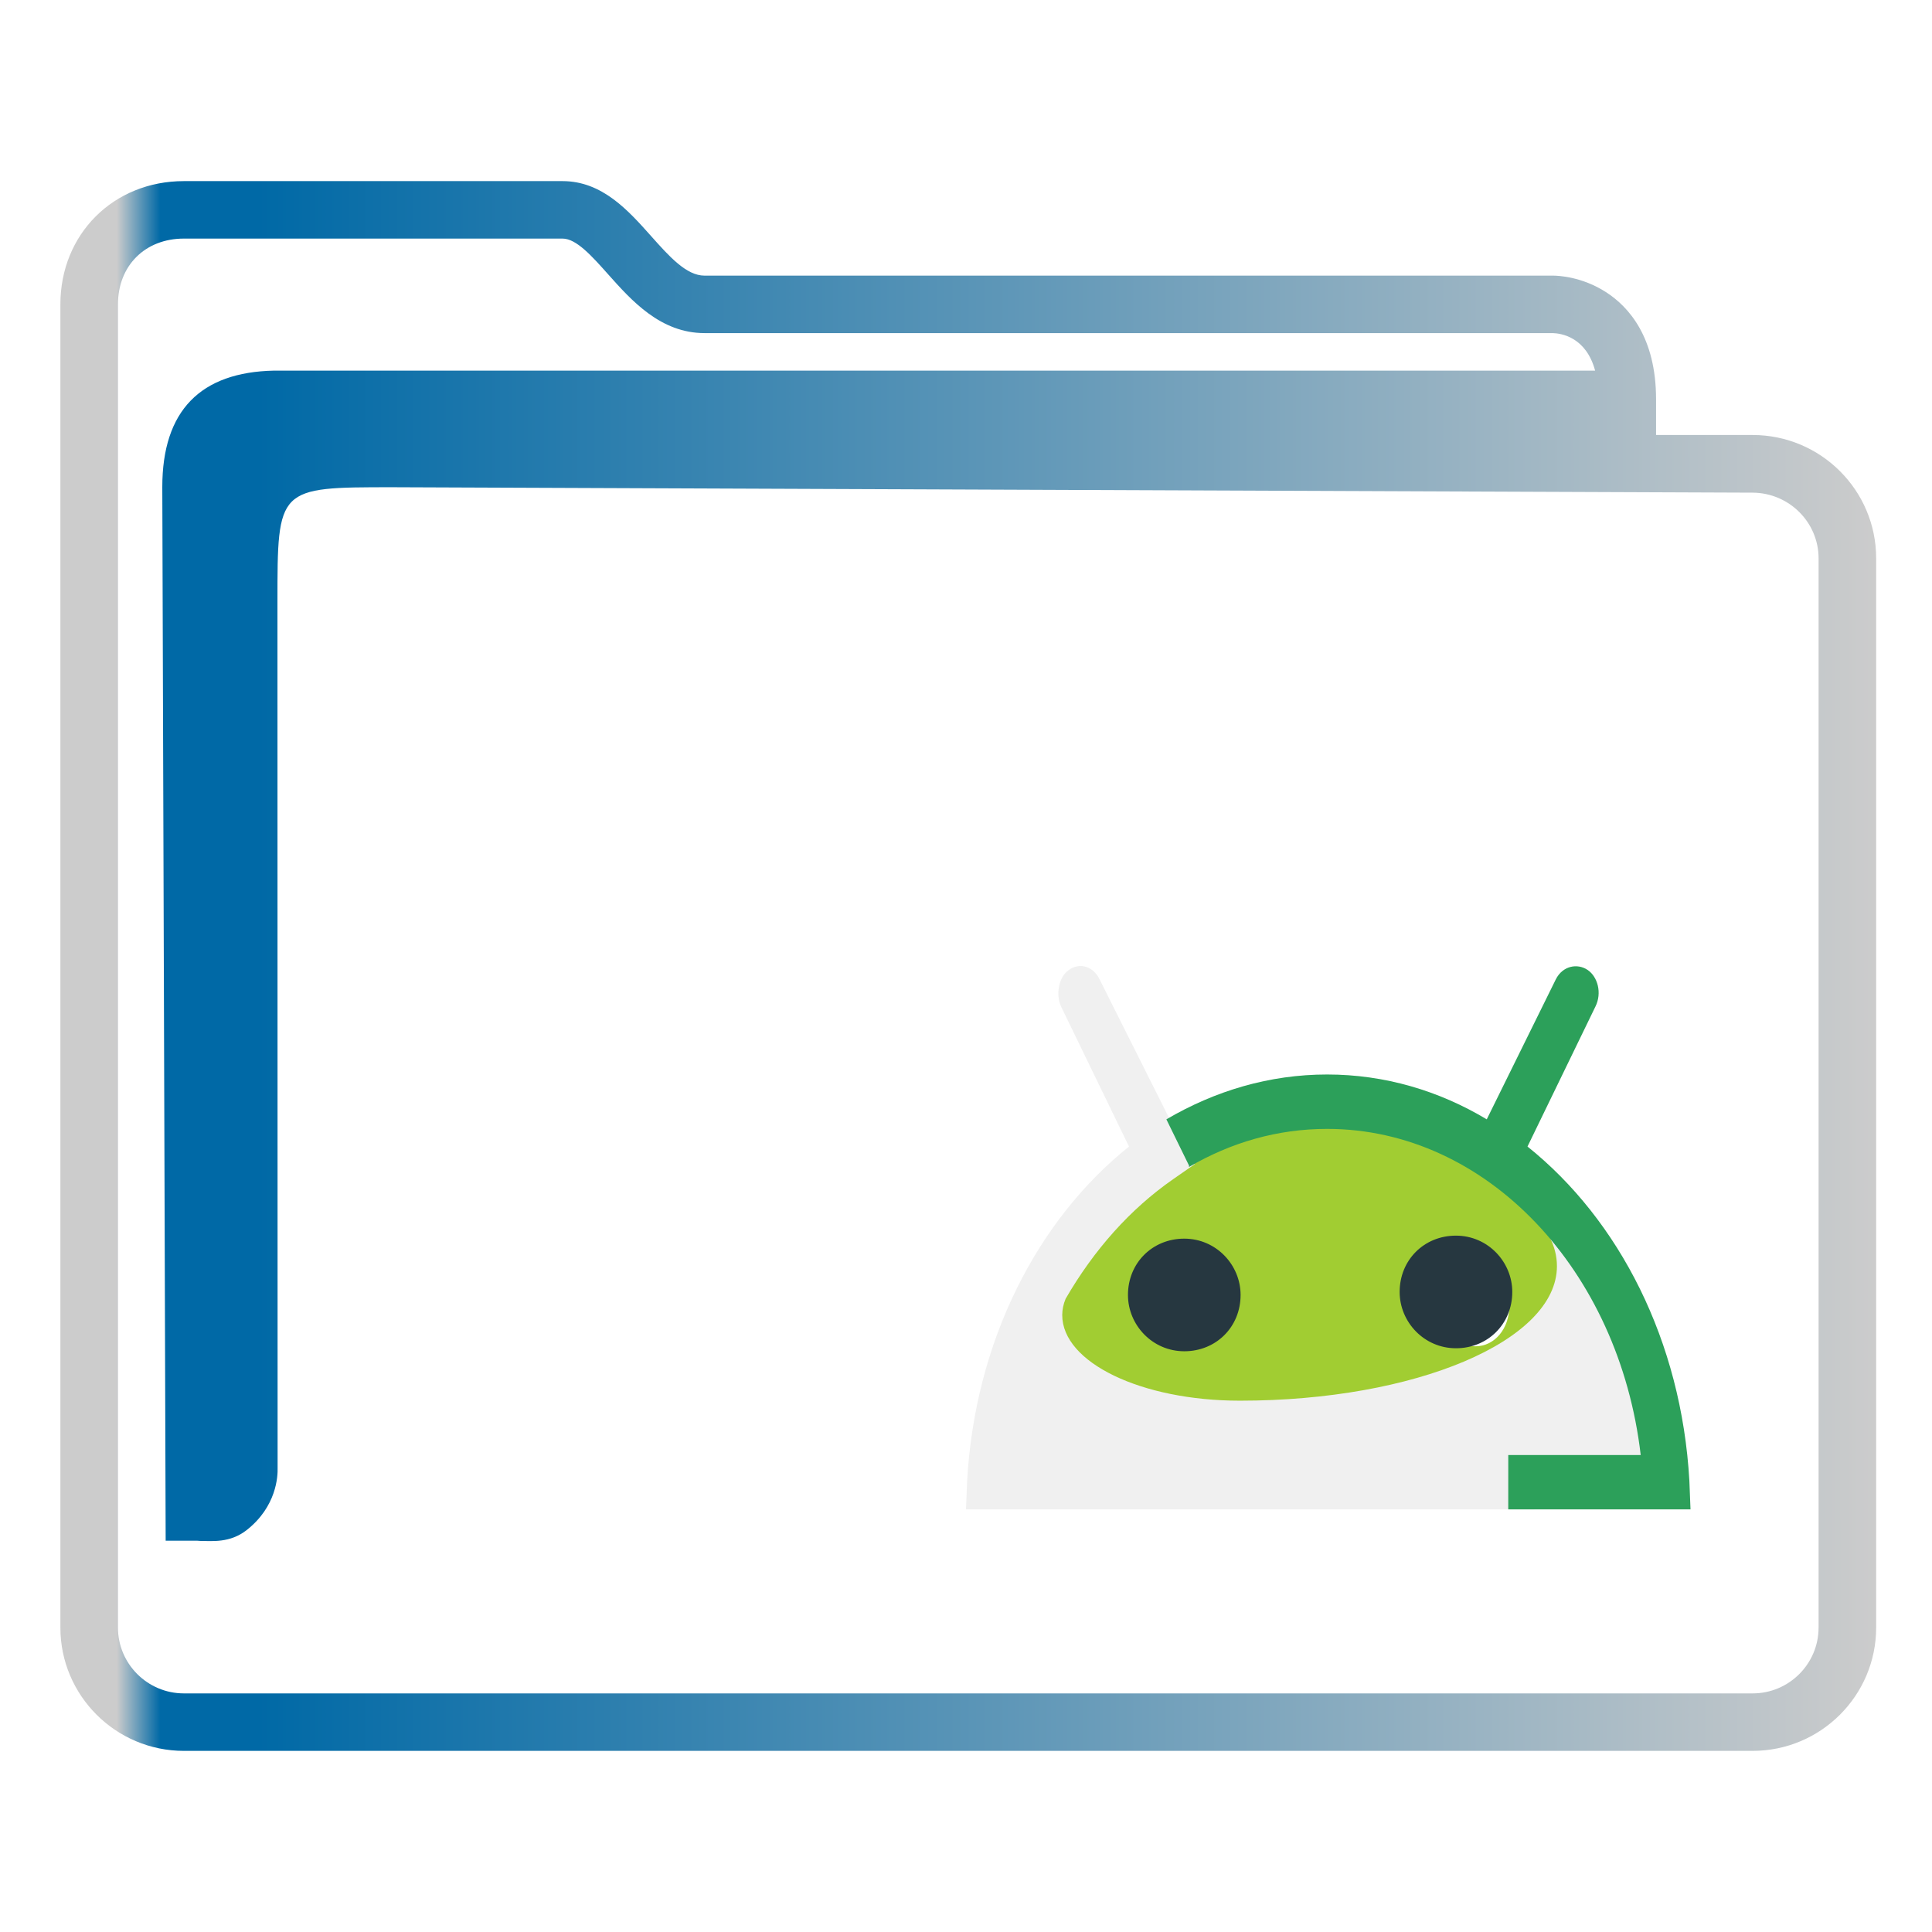
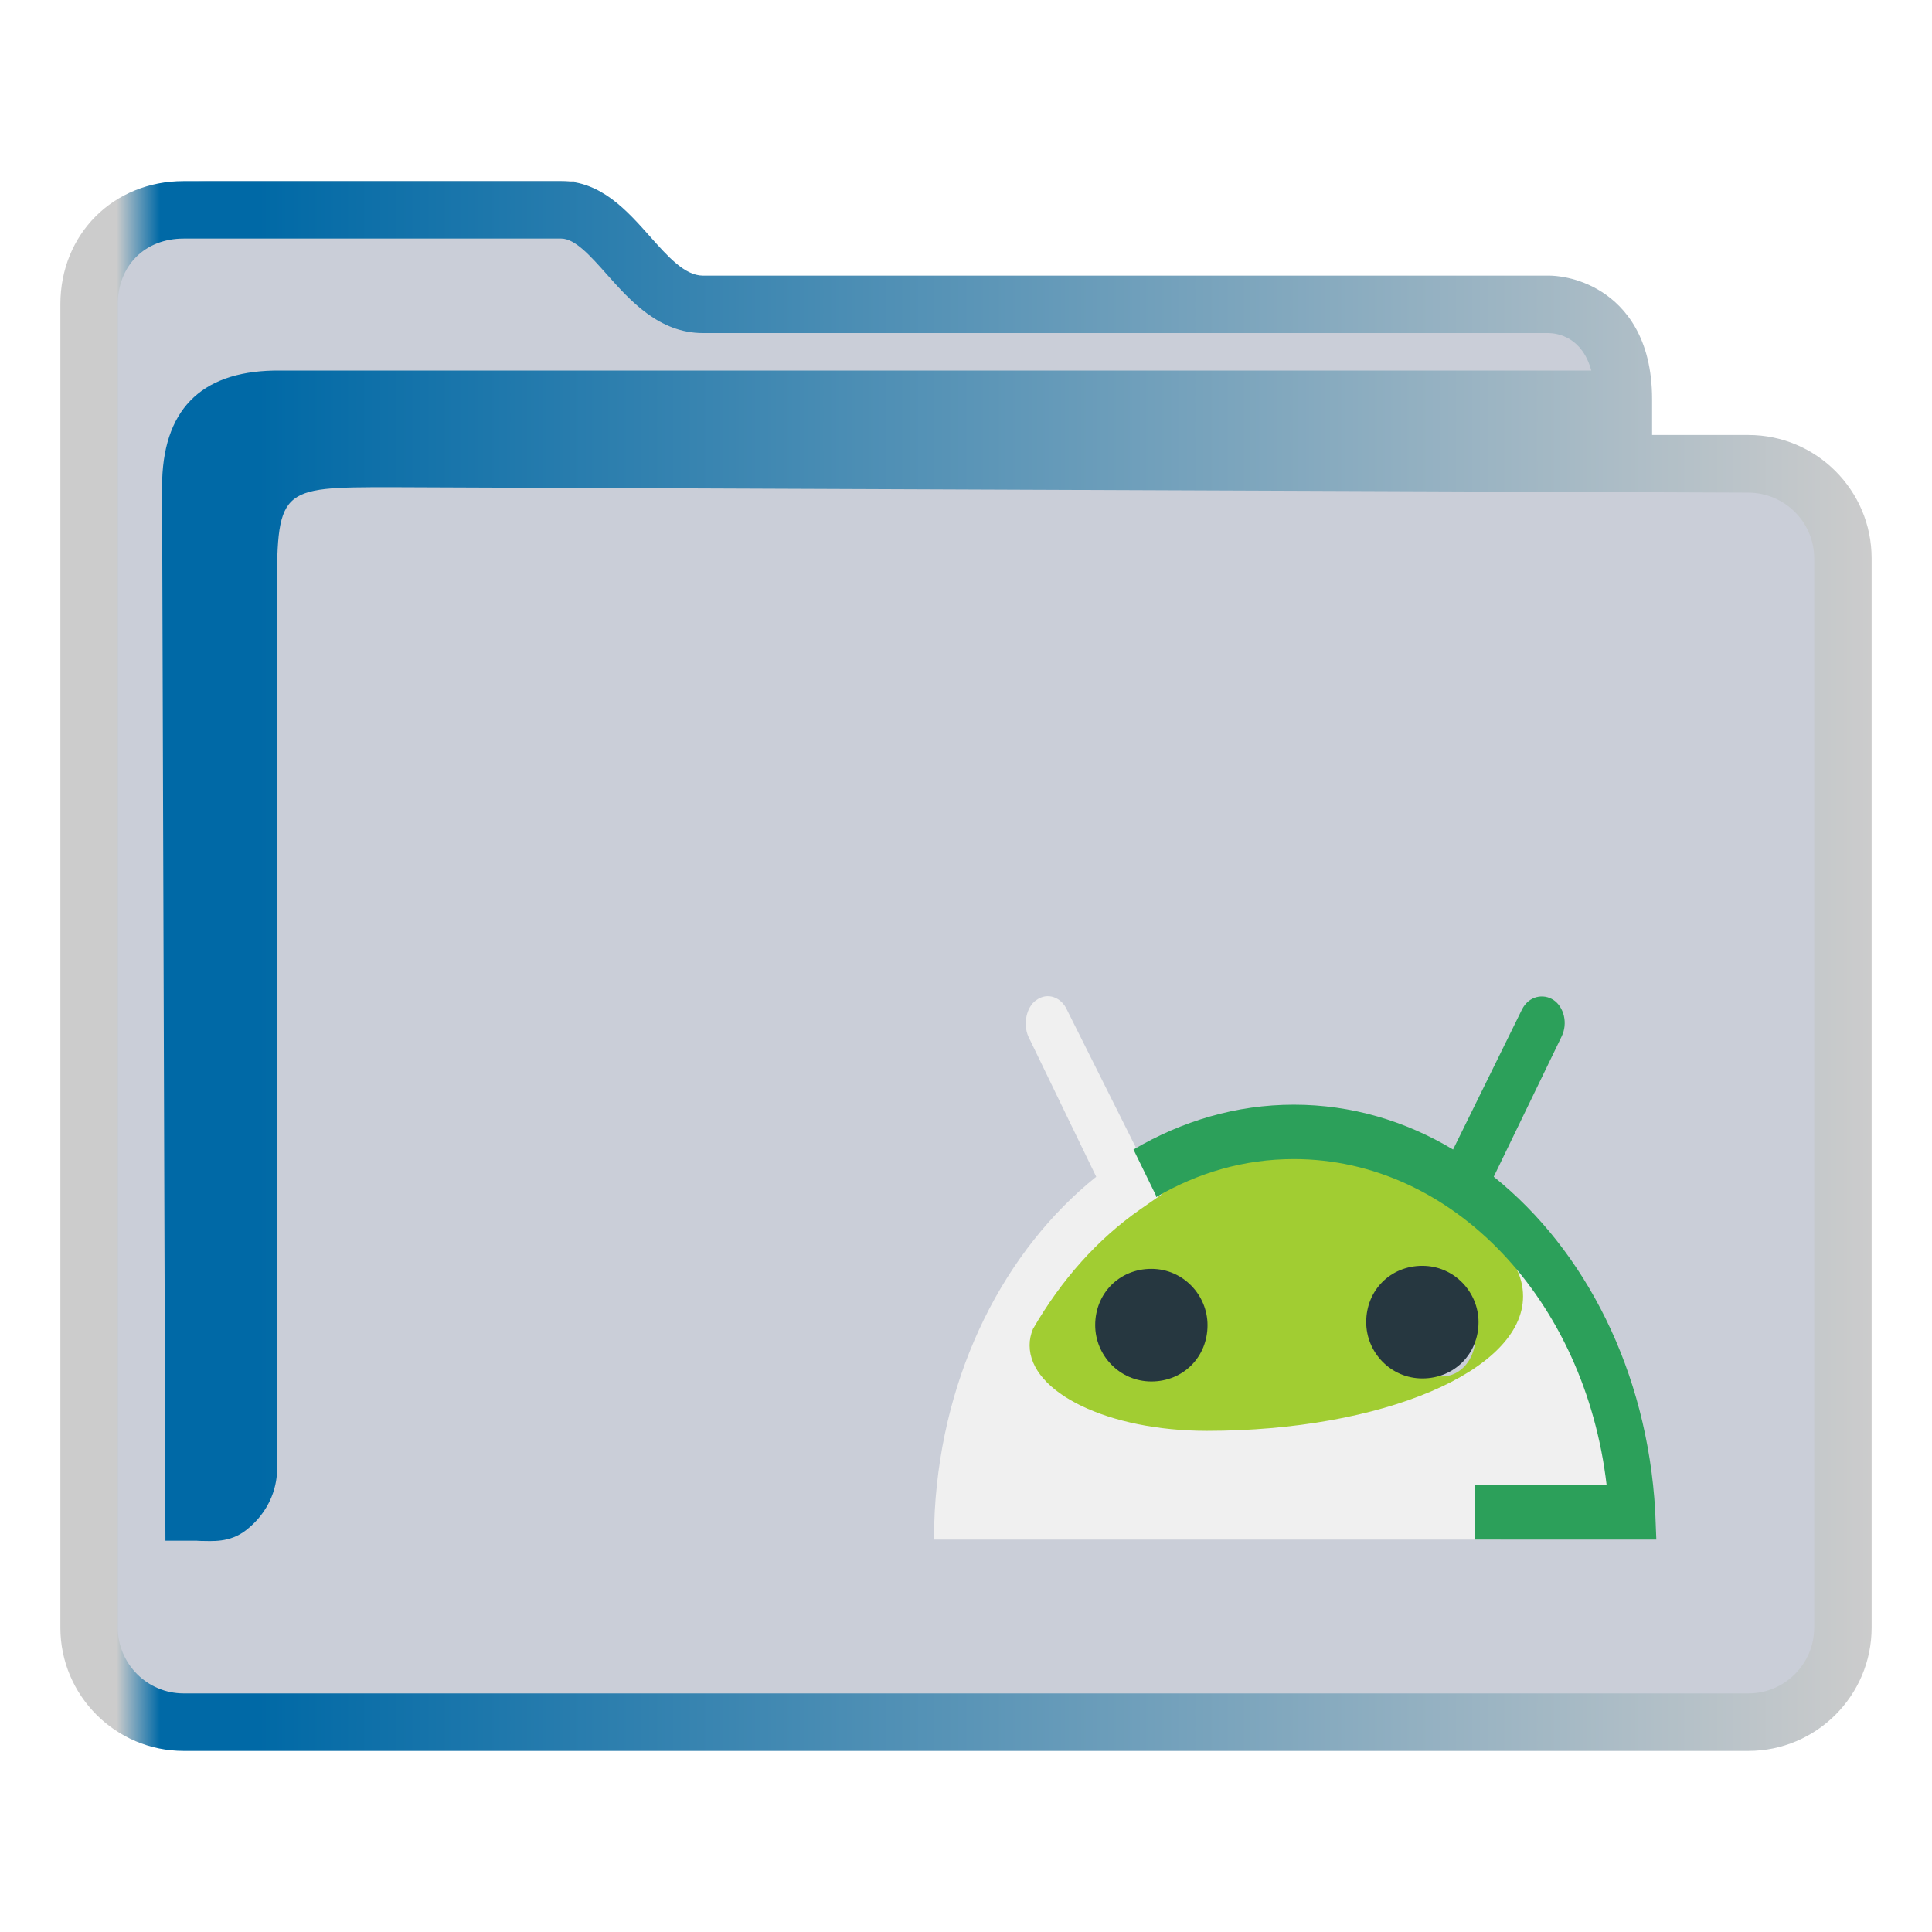
<svg xmlns="http://www.w3.org/2000/svg" xmlns:xlink="http://www.w3.org/1999/xlink" width="32" version="1.1" height="32" viewBox="0 0 32 32" id="svg15">
  <defs id="defs5455">
+     <linearGradient xlink:href="#linearGradient991" id="linearGradient3483" gradientUnits="userSpaceOnUse" gradientTransform="matrix(1.387198,0,0,1.346164,-464.7434,329.3166)" x1="386.571" y1="516.398" x2="446.621" y2="516.398" />
    <linearGradient id="linearGradient991">
      <stop style="stop-color:#cccccc;stop-opacity:1" offset="0" id="stop987" />
      <stop style="stop-color:#cccccc;stop-opacity:1" offset="0.031" id="stop1929" />
      <stop style="stop-color:#0069a6;stop-opacity:1" offset="0.055" id="stop1263" />
      <stop style="stop-color:#0069a6;stop-opacity:1" offset="0.109" id="stop1027" />
      <stop style="stop-color:#cccccc;stop-opacity:1" offset="1" id="stop989" />
    </linearGradient>
-     <linearGradient xlink:href="#linearGradient991" id="linearGradient1482-3" x1="386.571" y1="516.398" x2="446.621" y2="516.398" gradientUnits="userSpaceOnUse" gradientTransform="matrix(1.390666,0,0,1.346164,-466.0841,329.3166)" />
  </defs>
  <g id="layer1" transform="translate(-384.5714,-515.798)">
    <g transform="matrix(0.3601385,0,0,0.3714258,359.8188,151.2823)" id="g4">
-       <path d="m 149.337,1000.794 h -4.442 v -1.59 c 0,-2.761 -1.25,-4.122 -2.298,-4.778 -1.124,-0.703 -2.228,-0.739 -2.439,-0.739 h -39.025 c -0.836,0 -1.621,-0.854 -2.453,-1.759 -1.058,-1.152 -2.258,-2.456 -4.078,-2.456 H 77.188 c -3.238,0 -5.68,2.363 -5.68,5.497 v 59.007 c 0,3.031 2.548,5.497 5.68,5.497 H 149.337 c 3.132,0 5.68,-2.466 5.68,-5.497 v -47.686 c 0,-3.031 -2.548,-5.496 -5.68,-5.496 z m 3.032,53.182 c 0,1.618 -1.36,2.934 -3.032,2.934 H 77.188 c -1.672,0 -3.032,-1.316 -3.032,-2.934 v -59.007 c 0,-1.727 1.247,-2.934 3.032,-2.934 h 17.415 c 0.633,0 1.346,0.776 2.1,1.597 1.072,1.166 2.407,2.618 4.43,2.618 h 39.009 c 0.4,0.011 1.534,0.179 1.95,1.673 H 81.336 c -3.376,0.067 -5.141,1.776 -5.141,5.193 l 0.155,46.986 h 1.61 c 0,0 -0.334,0.01 0.002,0.01 0.521,0 1.343,0.099 2.111,-0.483 1.379,-1.047 1.438,-2.405 1.425,-2.776 l -0.007,-38.604 c 0,-5.126 0,-5.126 5.295,-5.126 l 62.552,0.242 c 1.672,0.01 3.032,1.316 3.032,2.934 v 47.686 z" id="path2-3-3-6" style="fill:url(#linearGradient1482-3);fill-opacity:1;stroke-width:0.868" />
-       <path class="st0" d="m 136.587,1041.432 c 0.885,0 1.562,-0.788 1.562,-1.818 0,-1.03 -0.677,-1.818 -1.562,-1.818 -0.885,0 -1.562,0.788 -1.562,1.818 0,1.03 0.677,1.818 1.562,1.818 z m -13.536,0 c 0.885,0 1.562,-0.788 1.562,-1.818 0,-1.03 -0.677,-1.818 -1.562,-1.818 -0.885,0 -1.562,0.788 -1.562,1.818 0,1.03 0.677,1.818 1.562,1.818 z m 22.387,6.06 c -0.521,-9.454 -7.341,-16.968 -15.619,-16.968 -8.278,0 -15.098,7.514 -15.619,16.968 z" id="path4" style="clip-rule:evenodd;fill:#a1cd32;fill-opacity:1;fill-rule:evenodd;stroke-width:0.562" />
-       <path class="st1" d="m 117.896,1024.646 c 0.521,-0.363 1.145,-0.121 1.406,0.424 l 3.228,6.242 1.145,2 -0.989,0.667 c -1.978,1.333 -3.644,3.151 -4.946,5.333 -0.104,0.242 -0.156,0.485 -0.156,0.727 0,2.121 3.644,3.818 8.174,3.818 8.07,0 14.578,-2.666 14.578,-5.999 0,-0.909 -0.469,-1.757 -1.354,-2.485 h 1.874 l 5.206,11.514 h -6.768 v 1.818 h -26.136 l 0.052,-1.272 c 0.364,-6.242 3.228,-11.635 7.445,-14.908 l -3.124,-6.242 c -0.26,-0.545 -0.104,-1.334 0.364,-1.637 z" id="path6" style="fill:#f0f0f0;fill-opacity:1;stroke-width:0.562" />
-       <path class="st2" d="m 138.097,1048.704 h 8.382 l -0.052,-1.272 c -0.364,-6.242 -3.228,-11.635 -7.445,-14.908 l 3.124,-6.242 c 0.312,-0.606 0.104,-1.334 -0.364,-1.637 -0.469,-0.303 -1.145,-0.182 -1.458,0.424 l -3.176,6.242 c -2.187,-1.272 -4.686,-2 -7.341,-2 -2.655,0 -5.154,0.727 -7.393,2 l 1.041,2.061 v 0.062 c 1.926,-1.091 4.061,-1.697 6.352,-1.697 7.341,0 13.432,6.302 14.422,14.544 h -6.091 z" id="path8" style="fill:#2ca05a;fill-opacity:1;stroke-width:0.562" />
-       <path class="fil1" d="m 123.197,1036.631 c 1.467,0 2.59,1.172 2.59,2.511 0,1.423 -1.122,2.511 -2.59,2.511 -1.467,0 -2.59,-1.172 -2.59,-2.511 0,-1.423 1.122,-2.511 2.59,-2.511 z m 1.554,1.841 c 0.345,0 0.691,0.251 0.691,0.67 0,0.335 -0.259,0.67 -0.691,0.67 -0.345,0 -0.691,-0.251 -0.691,-0.67 0,-0.335 0.259,-0.67 0.691,-0.67 z" id="path12" style="fill:#263740;fill-opacity:1;stroke-width:0.085;image-rendering:optimizeQuality;shape-rendering:geometricPrecision;text-rendering:geometricPrecision" />
-       <path class="fil1" d="m 135.692,1036.497 c 1.467,0 2.59,1.172 2.59,2.511 0,1.423 -1.122,2.511 -2.59,2.511 -1.467,0 -2.59,-1.172 -2.59,-2.511 0,-1.423 1.122,-2.511 2.59,-2.511 z m 1.554,1.841 c 0.345,0 0.691,0.251 0.691,0.67 0,0.335 -0.259,0.67 -0.691,0.67 -0.345,0 -0.691,-0.251 -0.691,-0.67 0,-0.335 0.259,-0.67 0.691,-0.67 z" id="path12-3" style="fill:#263740;fill-opacity:1;stroke-width:0.085;image-rendering:optimizeQuality;shape-rendering:geometricPrecision;text-rendering:geometricPrecision" />
+       <path id="fill" d="m 72.893,993.511 v 60.577 c 0.151,2.034 1.385,4.038 5.41,4.038 h 69.001 c 4.528,0 6.071,-0.672 5.913,-5.385 v -48.462 c -1.385,-2.692 -11.079,0 -11.079,-8.077 -16.619,-1.346 -47.086,1.346 -46.988,-6.731 H 78.429 c -2.766,0 -5.536,1.346 -5.536,4.038 z" style="color:#1e92ff;fill:#4e5a7e;fill-opacity:0.3;fill-rule:nonzero;stroke:none;stroke-width:14.352" class="ColorScheme-ButtonFocus" />
+       <path d="m 149.143,1000.794 h -4.431 v -1.59 c 0,-2.761 -1.247,-4.122 -2.292,-4.778 -1.122,-0.703 -2.223,-0.739 -2.433,-0.739 h -38.927 c -0.834,0 -1.617,-0.854 -2.446,-1.759 -1.056,-1.152 -2.252,-2.456 -4.068,-2.456 H 77.173 c -3.23,0 -5.666,2.363 -5.666,5.497 v 59.008 c 0,3.031 2.542,5.497 5.666,5.497 h 71.97 c 3.124,0 5.666,-2.466 5.666,-5.497 v -47.686 c 0,-3.031 -2.542,-5.497 -5.666,-5.497 z m 3.025,53.182 c 0,1.618 -1.357,2.934 -3.025,2.934 H 77.173 c -1.668,0 -3.025,-1.316 -3.025,-2.934 v -59.008 c 0,-1.727 1.244,-2.934 3.025,-2.934 h 17.372 c 0.631,0 1.343,0.776 2.095,1.597 1.07,1.166 2.401,2.618 4.419,2.618 h 38.911 c 0.399,0.011 1.53,0.179 1.946,1.673 H 81.312 c -3.367,0.067 -5.128,1.776 -5.128,5.193 l 0.155,46.986 h 1.606 c 0,0 -0.333,0.01 0.001,0.01 0.519,0 1.339,0.099 2.105,-0.483 1.376,-1.047 1.434,-2.405 1.422,-2.776 l -0.007,-38.604 c 0,-5.126 0,-5.126 5.282,-5.126 l 62.396,0.242 c 1.668,0.01 3.025,1.317 3.025,2.934 v 47.686 z" id="path2-3-3-2" style="fill:url(#linearGradient3483);fill-opacity:1;stroke-width:0.867" />
+       <path class="st0" d="m 135.04,1042.778 c 0.883,0 1.558,-0.788 1.558,-1.818 0,-1.03 -0.675,-1.818 -1.558,-1.818 -0.883,0 -1.558,0.788 -1.558,1.818 0,1.03 0.675,1.818 1.558,1.818 z m -13.503,0 c 0.883,0 1.558,-0.788 1.558,-1.818 0,-1.03 -0.675,-1.818 -1.558,-1.818 -0.883,0 -1.558,0.788 -1.558,1.818 0,1.03 0.675,1.818 1.558,1.818 z m 22.331,6.06 c -0.519,-9.454 -7.323,-16.968 -15.58,-16.968 -8.257,0 -15.061,7.514 -15.58,16.968 z" id="path4-3" style="clip-rule:evenodd;fill:#a1cd32;fill-opacity:1;fill-rule:evenodd;stroke-width:0.561" />
+       <path class="st1" d="m 116.395,1025.992 c 0.519,-0.363 1.143,-0.121 1.402,0.424 l 3.22,6.242 1.143,2 -0.987,0.667 c -1.973,1.333 -3.635,3.151 -4.934,5.332 -0.104,0.242 -0.156,0.485 -0.156,0.727 0,2.121 3.635,3.818 8.154,3.818 8.05,0 14.541,-2.666 14.541,-5.999 0,-0.909 -0.467,-1.757 -1.35,-2.484 h 1.87 l 5.193,11.514 h -6.751 v 1.818 h -26.071 l 0.052,-1.272 c 0.364,-6.242 3.22,-11.635 7.426,-14.908 l -3.116,-6.242 c -0.26,-0.545 -0.104,-1.334 0.364,-1.637 z" id="path6-6" style="fill:#f0f0f0;fill-opacity:1;stroke-width:0.561" />
+       <path class="st2" d="m 136.546,1050.05 h 8.361 l -0.052,-1.272 c -0.364,-6.242 -3.22,-11.635 -7.426,-14.908 l 3.116,-6.242 c 0.312,-0.606 0.104,-1.334 -0.364,-1.637 -0.467,-0.303 -1.143,-0.182 -1.454,0.424 l -3.168,6.242 c -2.181,-1.272 -4.674,-2 -7.323,-2 -2.649,0 -5.141,0.727 -7.375,2 l 1.039,2.061 v 0.062 c 1.922,-1.091 4.051,-1.697 6.336,-1.697 7.323,0 13.399,6.302 14.386,14.544 h -6.076 z" id="path8-7" style="fill:#2ca05a;fill-opacity:1;stroke-width:0.561" />
+       <path class="fil1" d="m 121.683,1037.978 c 1.464,0 2.583,1.172 2.583,2.511 0,1.423 -1.119,2.511 -2.583,2.511 -1.464,0 -2.583,-1.172 -2.583,-2.511 0,-1.423 1.119,-2.511 2.583,-2.511 z m 1.55,1.841 c 0.344,0 0.689,0.251 0.689,0.67 0,0.335 -0.258,0.67 -0.689,0.67 -0.344,0 -0.689,-0.251 -0.689,-0.67 0,-0.335 0.258,-0.67 0.689,-0.67 z" id="path12-5" style="fill:#263740;fill-opacity:1;stroke-width:0.085;image-rendering:optimizeQuality;shape-rendering:geometricPrecision;text-rendering:geometricPrecision" />
+       <path class="fil1" d="m 134.147,1037.843 c 1.464,0 2.583,1.172 2.583,2.511 0,1.423 -1.119,2.511 -2.583,2.511 -1.464,0 -2.583,-1.172 -2.583,-2.511 0,-1.423 1.119,-2.511 2.583,-2.511 z m 1.55,1.841 c 0.344,0 0.689,0.251 0.689,0.67 0,0.335 -0.258,0.67 -0.689,0.67 -0.344,0 -0.689,-0.251 -0.689,-0.67 0,-0.335 0.258,-0.67 0.689,-0.67 z" id="path12-3-3" style="fill:#263740;fill-opacity:1;stroke-width:0.085;image-rendering:optimizeQuality;shape-rendering:geometricPrecision;text-rendering:geometricPrecision" />
    </g>
  </g>
</svg>
